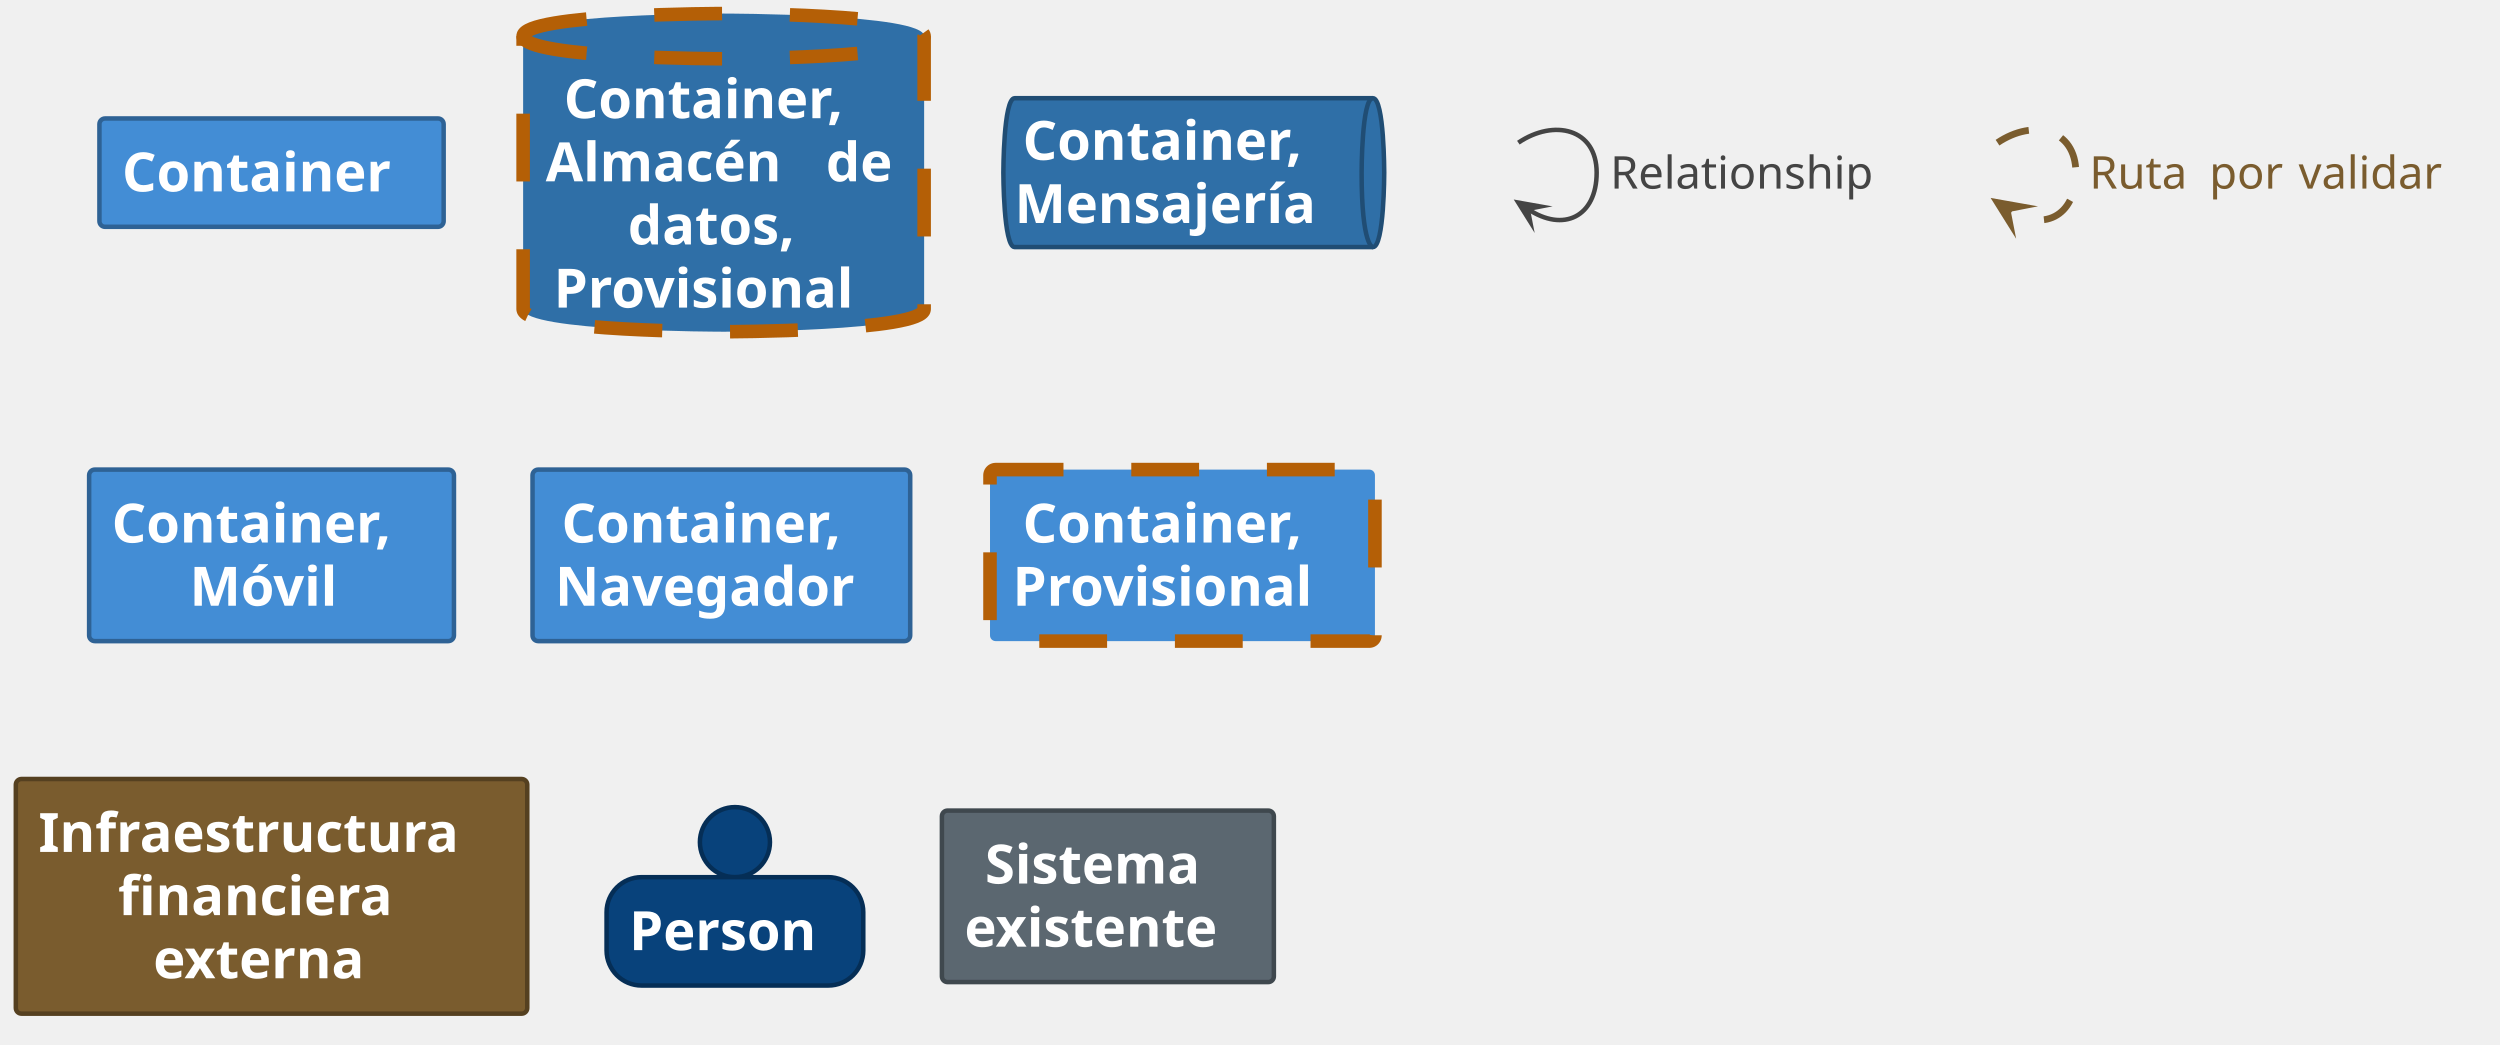
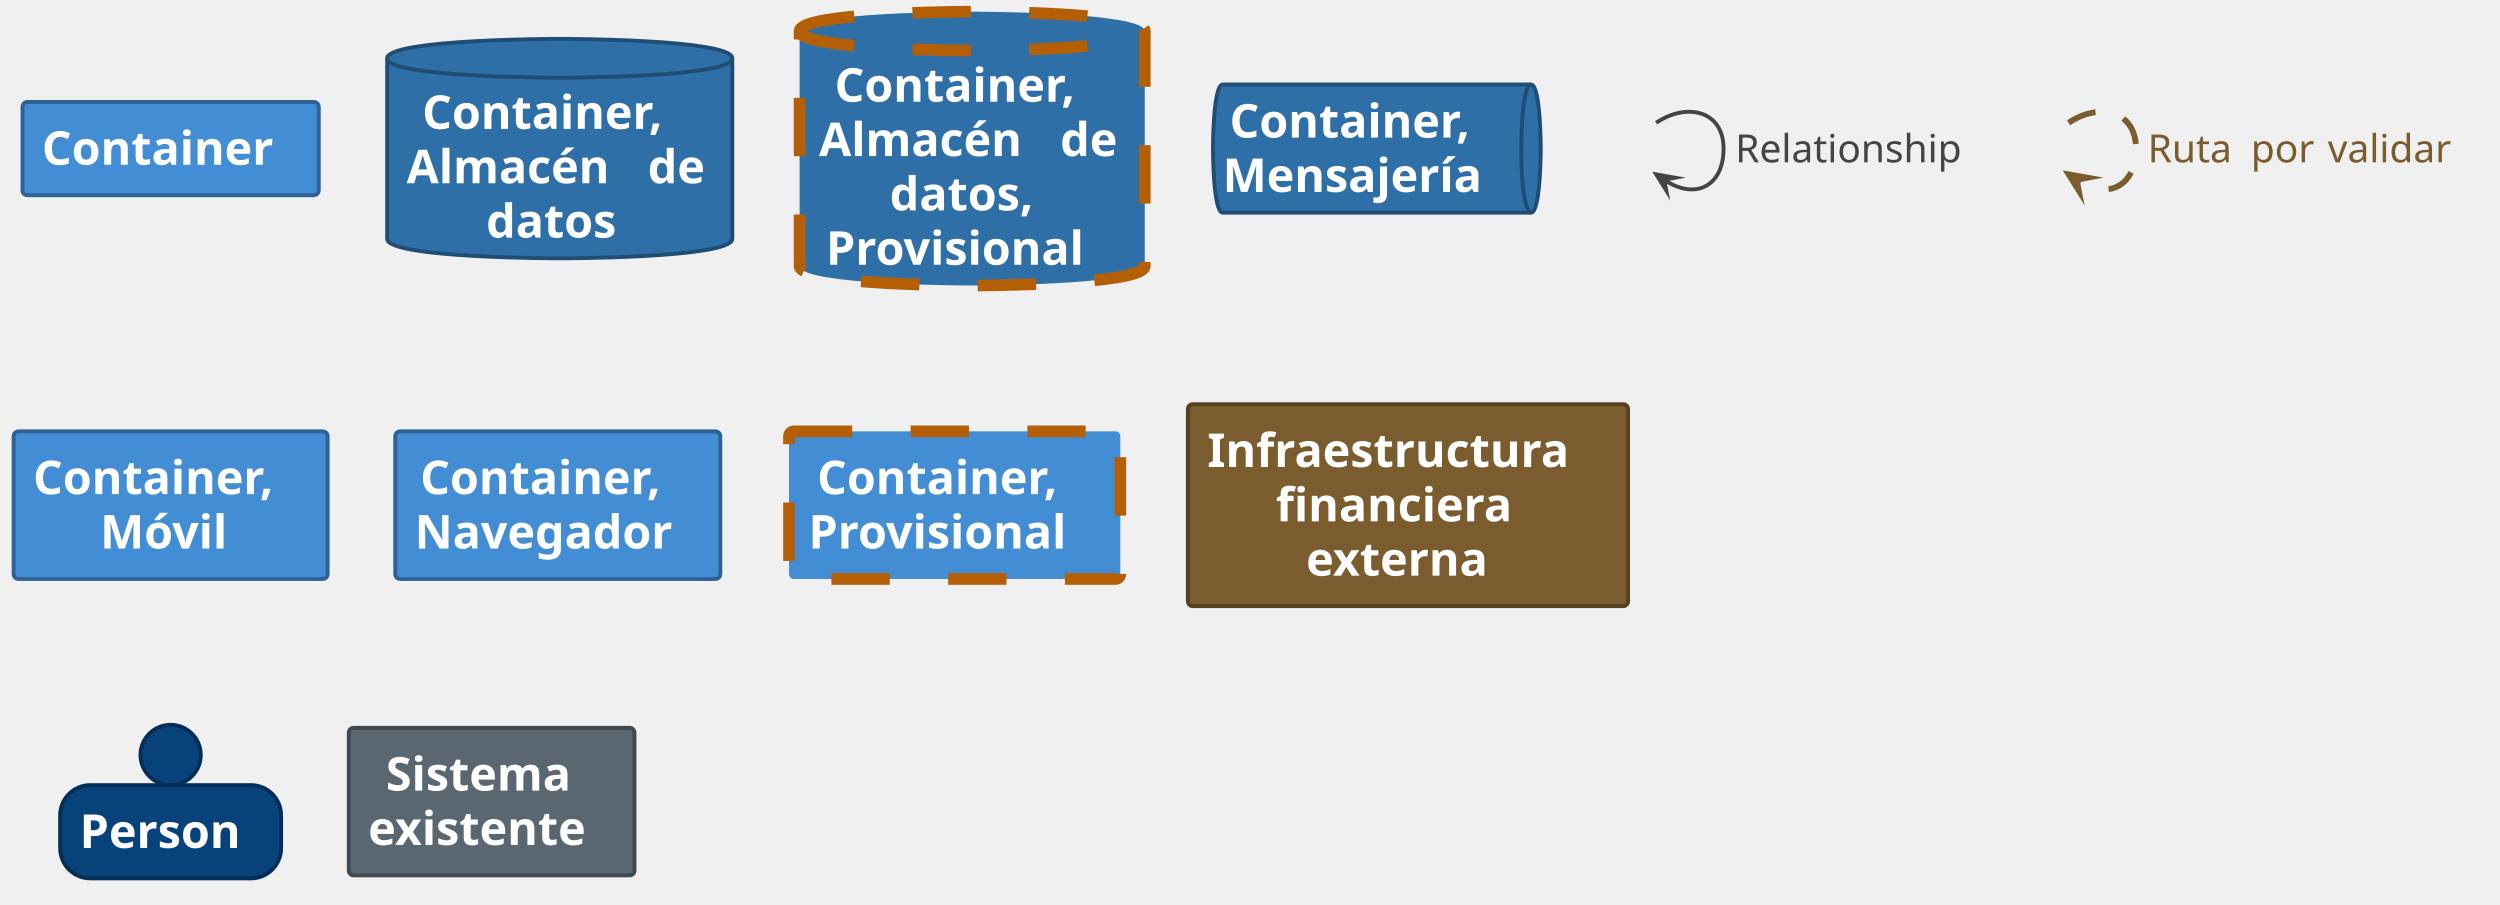
- <svg xmlns="http://www.w3.org/2000/svg" version="1.1" data-diagram-type="DESCRIPTION" style="width:1106px;height:462px;background:#FFFFFF;" width="1106px" height="462px" viewBox="0 0 1106 462" zoomAndPan="magnify" preserveAspectRatio="none" contentStyleType="text/css">
+ <svg xmlns="http://www.w3.org/2000/svg" version="1.1" data-diagram-type="DESCRIPTION" style="width:1285px;height:465px;background:#FFFFFF;" width="1285px" height="465px" viewBox="0 0 1285 465" zoomAndPan="magnify" preserveAspectRatio="none" contentStyleType="text/css">
  <defs />
  <g font-family="sans-serif" lengthAdjust="spacing">
-     <g class="entity" data-qualified-name="..Container" id="ent0001" data-source-line="155">
-       <rect x="43.99" y="52.41" width="152.281" height="47.938" fill="#438DD5" style="stroke:#2E6295;stroke-width:2;" rx="2.5" ry="2.5" />
-       <text x="53.99" y="84.687" fill="#FFF" font-size="24" textLength="132.281" font-weight="700">Container</text>
+     <g class="entity" data-qualified-name="..Container" id="ent0001" data-source-line="167">
+       <rect x="11.56" y="52.41" width="152.281" height="47.938" fill="#438DD5" style="stroke:#2E6295;stroke-width:2;" rx="2.5" ry="2.5" />
+       <text x="21.56" y="84.687" fill="#FFF" font-size="24" textLength="132.281" font-weight="700">Container</text>
    </g>
-     <g class="entity" data-qualified-name="..Container. Almac.n de datos. Provisional" id="ent0002" data-source-line="157">
-       <path d="M231.43,16 C231.43,6 320.133,6 320.133,6 C320.133,6 408.836,6 408.836,16 L408.836,136.75 C408.836,146.75 320.133,146.75 320.133,146.75 C320.133,146.75 231.43,146.75 231.43,136.75 L231.43,16" style="stroke:#B45F06;stroke-width:6;stroke-dasharray:30,30;" fill="#2F6FA7" />
-       <path d="M231.43,16 C231.43,26 320.133,26 320.133,26 C320.133,26 408.836,26 408.836,16" style="stroke:#B45F06;stroke-width:6;stroke-dasharray:30,30;" fill="none" />
-       <text x="249.434" y="52.277" fill="#FFF" font-size="24" textLength="141.398" font-weight="700">Container,</text>
-       <text x="241.43" y="80.215" fill="#FFF" font-size="24" textLength="115.594" font-weight="700">Almacén</text>
-       <text x="357.024" y="80.215" fill="#FFF" font-size="24" font-weight="700"> </text>
-       <text x="365.379" y="80.215" fill="#FFF" font-size="24" textLength="33.457" font-weight="700">de</text>
-       <text x="277.764" y="108.152" fill="#FFF" font-size="24" textLength="84.738" font-weight="700">datos,</text>
-       <text x="244.987" y="136.09" fill="#FFF" font-size="24" textLength="150.293" font-weight="700">Provisional</text>
+     <g class="entity" data-qualified-name="..Container. Almac.n de datos" id="ent0002" data-source-line="169">
+       <path d="M199,29.97 C199,19.97 287.703,19.97 287.703,19.97 C287.703,19.97 376.406,19.97 376.406,29.97 L376.406,122.783 C376.406,132.783 287.703,132.783 287.703,132.783 C287.703,132.783 199,132.783 199,122.783 L199,29.97" style="stroke:#204D74;stroke-width:2;" fill="#2F6FA7" />
+       <path d="M199,29.97 C199,39.97 287.703,39.97 287.703,39.97 C287.703,39.97 376.406,39.97 376.406,29.97" style="stroke:#204D74;stroke-width:2;" fill="none" />
+       <text x="217.004" y="66.247" fill="#FFF" font-size="24" textLength="141.398" font-weight="700">Container,</text>
+       <text x="209" y="94.185" fill="#FFF" font-size="24" textLength="115.594" font-weight="700">Almacén</text>
+       <text x="324.594" y="94.185" fill="#FFF" font-size="24" font-weight="700"> </text>
+       <text x="332.949" y="94.185" fill="#FFF" font-size="24" textLength="33.457" font-weight="700">de</text>
+       <text x="249.893" y="122.122" fill="#FFF" font-size="24" textLength="75.621" font-weight="700">datos</text>
    </g>
-     <g class="entity" data-qualified-name="..Container. Mensajer.a" id="ent0003" data-source-line="159">
-       <path d="M448.89,43.44 L607.378,43.44 C612.378,43.44 612.378,76.378 612.378,76.378 C612.378,76.378 612.378,109.315 607.378,109.315 L448.89,109.315 C443.89,109.315 443.89,76.378 443.89,76.378 C443.89,76.378 443.89,43.44 448.89,43.44" style="stroke:#204D74;stroke-width:2;" fill="#2F6FA7" />
-       <path d="M607.378,43.44 C602.378,43.44 602.378,76.378 602.378,76.378 C602.378,109.315 607.378,109.315 607.378,109.315" style="stroke:#204D74;stroke-width:2;" fill="none" />
-       <text x="452.435" y="70.717" fill="#FFF" font-size="24" textLength="141.398" font-weight="700">Container,</text>
-       <text x="448.89" y="98.655" fill="#FFF" font-size="24" textLength="148.488" font-weight="700">Mensajería</text>
+     <g class="entity" data-qualified-name="..Container. Almac.n de datos. Provisional" id="ent0003" data-source-line="171">
+       <path d="M411,16 C411,6 499.703,6 499.703,6 C499.703,6 588.406,6 588.406,16 L588.406,136.75 C588.406,146.75 499.703,146.75 499.703,146.75 C499.703,146.75 411,146.75 411,136.75 L411,16" style="stroke:#B45F06;stroke-width:6;stroke-dasharray:30,30;" fill="#2F6FA7" />
+       <path d="M411,16 C411,26 499.703,26 499.703,26 C499.703,26 588.406,26 588.406,16" style="stroke:#B45F06;stroke-width:6;stroke-dasharray:30,30;" fill="none" />
+       <text x="429.004" y="52.277" fill="#FFF" font-size="24" textLength="141.398" font-weight="700">Container,</text>
+       <text x="421" y="80.215" fill="#FFF" font-size="24" textLength="115.594" font-weight="700">Almacén</text>
+       <text x="536.594" y="80.215" fill="#FFF" font-size="24" font-weight="700"> </text>
+       <text x="544.949" y="80.215" fill="#FFF" font-size="24" textLength="33.457" font-weight="700">de</text>
+       <text x="457.334" y="108.152" fill="#FFF" font-size="24" textLength="84.738" font-weight="700">datos,</text>
+       <text x="424.557" y="136.09" fill="#FFF" font-size="24" textLength="150.293" font-weight="700">Provisional</text>
    </g>
-     <g class="entity" data-qualified-name="..Container. M.vil" id="ent0004" data-source-line="161">
-       <rect x="39.43" y="207.75" width="161.398" height="75.875" fill="#438DD5" style="stroke:#2E6295;stroke-width:2;" rx="2.5" ry="2.5" />
-       <text x="49.43" y="240.027" fill="#FFF" font-size="24" textLength="141.398" font-weight="700">Container,</text>
-       <text x="83.895" y="267.965" fill="#FFF" font-size="24" textLength="72.469" font-weight="700">Móvil</text>
+     <g class="entity" data-qualified-name="..Container. Mensajer.a" id="ent0004" data-source-line="173">
+       <path d="M628.46,43.44 L786.948,43.44 C791.948,43.44 791.948,76.378 791.948,76.378 C791.948,76.378 791.948,109.315 786.948,109.315 L628.46,109.315 C623.46,109.315 623.46,76.378 623.46,76.378 C623.46,76.378 623.46,43.44 628.46,43.44" style="stroke:#204D74;stroke-width:2;" fill="#2F6FA7" />
+       <path d="M786.948,43.44 C781.948,43.44 781.948,76.378 781.948,76.378 C781.948,109.315 786.948,109.315 786.948,109.315" style="stroke:#204D74;stroke-width:2;" fill="none" />
+       <text x="632.005" y="70.717" fill="#FFF" font-size="24" textLength="141.398" font-weight="700">Container,</text>
+       <text x="628.46" y="98.655" fill="#FFF" font-size="24" textLength="148.488" font-weight="700">Mensajería</text>
    </g>
-     <g class="entity" data-qualified-name="..Container. Navegador" id="ent0005" data-source-line="163">
-       <rect x="235.59" y="207.75" width="167.082" height="75.875" fill="#438DD5" style="stroke:#2E6295;stroke-width:2;" rx="2.5" ry="2.5" />
-       <text x="248.432" y="240.027" fill="#FFF" font-size="24" textLength="141.398" font-weight="700">Container,</text>
-       <text x="245.59" y="267.965" fill="#FFF" font-size="24" textLength="147.082" font-weight="700">Navegador</text>
+     <g class="entity" data-qualified-name="..Container. M.vil" id="ent0005" data-source-line="175">
+       <rect x="7" y="221.72" width="161.398" height="75.875" fill="#438DD5" style="stroke:#2E6295;stroke-width:2;" rx="2.5" ry="2.5" />
+       <text x="17" y="253.997" fill="#FFF" font-size="24" textLength="141.398" font-weight="700">Container,</text>
+       <text x="51.465" y="281.935" fill="#FFF" font-size="24" textLength="72.469" font-weight="700">Móvil</text>
    </g>
-     <g class="entity" data-qualified-name="..Container. Provisional" id="ent0006" data-source-line="165">
-       <rect x="437.98" y="207.75" width="170.293" height="75.875" fill="#438DD5" style="stroke:#B45F06;stroke-width:6;stroke-dasharray:30,30;" rx="2.5" ry="2.5" />
-       <text x="452.427" y="240.027" fill="#FFF" font-size="24" textLength="141.398" font-weight="700">Container,</text>
-       <text x="447.98" y="267.965" fill="#FFF" font-size="24" textLength="150.293" font-weight="700">Provisional</text>
+     <g class="entity" data-qualified-name="..Container. Navegador" id="ent0006" data-source-line="177">
+       <rect x="203.16" y="221.72" width="167.082" height="75.875" fill="#438DD5" style="stroke:#2E6295;stroke-width:2;" rx="2.5" ry="2.5" />
+       <text x="216.002" y="253.997" fill="#FFF" font-size="24" textLength="141.398" font-weight="700">Container,</text>
+       <text x="213.16" y="281.935" fill="#FFF" font-size="24" textLength="147.082" font-weight="700">Navegador</text>
    </g>
-     <g class="entity" data-qualified-name="..Infraestructura financiera externa" id="ent0007" data-source-line="167">
-       <rect x="7" y="344.63" width="226.262" height="103.813" fill="#7A5C2E" style="stroke:#554020;stroke-width:2;" rx="2.5" ry="2.5" />
-       <text x="17" y="376.907" fill="#FFF" font-size="24" textLength="206.262" font-weight="700">Infraestructura</text>
-       <text x="52.232" y="404.845" fill="#FFF" font-size="24" textLength="135.797" font-weight="700">financiera</text>
-       <text x="67.818" y="432.782" fill="#FFF" font-size="24" textLength="104.625" font-weight="700">externa</text>
+     <g class="entity" data-qualified-name="..Container. Provisional" id="ent0007" data-source-line="179">
+       <rect x="405.55" y="221.72" width="170.293" height="75.875" fill="#438DD5" style="stroke:#B45F06;stroke-width:6;stroke-dasharray:30,30;" rx="2.5" ry="2.5" />
+       <text x="419.997" y="253.997" fill="#FFF" font-size="24" textLength="141.398" font-weight="700">Container,</text>
+       <text x="415.55" y="281.935" fill="#FFF" font-size="24" textLength="150.293" font-weight="700">Provisional</text>
    </g>
-     <g class="entity" data-qualified-name="..Person" id="ent0008" data-source-line="169">
-       <ellipse cx="325.131" cy="372.564" rx="15.494" ry="15.494" fill="#08427B" style="stroke:#052E56;stroke-width:2;" />
-       <rect x="268.35" y="388.059" width="113.563" height="47.938" fill="#08427B" style="stroke:#052E56;stroke-width:2;" rx="15.494" ry="15.494" />
-       <text x="278.35" y="420.336" fill="#FFF" font-size="24" textLength="93.563" font-weight="700">Person</text>
+     <g class="entity" data-qualified-name="..Infraestructura financiera externa" id="ent0008" data-source-line="181">
+       <rect x="610.57" y="207.75" width="226.262" height="103.813" fill="#7A5C2E" style="stroke:#554020;stroke-width:2;" rx="2.5" ry="2.5" />
+       <text x="620.57" y="240.027" fill="#FFF" font-size="24" textLength="206.262" font-weight="700">Infraestructura</text>
+       <text x="655.802" y="267.965" fill="#FFF" font-size="24" textLength="135.797" font-weight="700">financiera</text>
+       <text x="671.388" y="295.902" fill="#FFF" font-size="24" textLength="104.625" font-weight="700">externa</text>
    </g>
-     <g class="entity" data-qualified-name="..Sistema existente" id="ent0009" data-source-line="171">
-       <rect x="416.7" y="358.6" width="146.855" height="75.875" fill="#5B6770" style="stroke:#3F484E;stroke-width:2;" rx="2.5" ry="2.5" />
-       <text x="435.753" y="390.877" fill="#FFF" font-size="24" textLength="108.75" font-weight="700">Sistema</text>
-       <text x="426.7" y="418.815" fill="#FFF" font-size="24" textLength="126.855" font-weight="700">existente</text>
+     <g class="entity" data-qualified-name="..Person" id="ent0009" data-source-line="183">
+       <ellipse cx="87.701" cy="388.054" rx="15.494" ry="15.494" fill="#08427B" style="stroke:#052E56;stroke-width:2;" />
+       <rect x="30.92" y="403.549" width="113.563" height="47.938" fill="#08427B" style="stroke:#052E56;stroke-width:2;" rx="15.494" ry="15.494" />
+       <text x="40.92" y="435.826" fill="#FFF" font-size="24" textLength="93.563" font-weight="700">Person</text>
    </g>
-     <g class="entity" data-qualified-name="1" id="ent0010" data-source-line="173">
-       <rect x="646.91" y="58.23" width="24.45" height="36.297" fill="none" style="stroke:none;" rx="2.5" ry="2.5" />
+     <g class="entity" data-qualified-name="..Sistema existente" id="ent0010" data-source-line="185">
+       <rect x="179.27" y="374.09" width="146.855" height="75.875" fill="#5B6770" style="stroke:#3F484E;stroke-width:2;" rx="2.5" ry="2.5" />
+       <text x="198.323" y="406.367" fill="#FFF" font-size="24" textLength="108.75" font-weight="700">Sistema</text>
+       <text x="189.27" y="434.305" fill="#FFF" font-size="24" textLength="126.855" font-weight="700">existente</text>
    </g>
-     <g class="entity" data-qualified-name="2" id="ent0012" data-source-line="176">
-       <rect x="858.91" y="58.23" width="24.45" height="36.297" fill="none" style="stroke:none;" rx="2.5" ry="2.5" />
+     <g class="entity" data-qualified-name="1" id="ent0011" data-source-line="187">
+       <rect x="826.47" y="58.23" width="24.45" height="36.297" fill="none" style="stroke:none;" rx="2.5" ry="2.5" />
    </g>
-     <g class="link" data-entity-1="ent0010" data-entity-2="ent0010" id="lnk11" data-source-line="174" data-link-type="dependency">
-       <path d="M671.71,63.12 C687.52,52.45 706.36,56.87 706.36,76.38 C706.36,95.88 691.664,103.097 675.854,92.427" style="stroke:#444;stroke-width:2;" fill="none" id="1-to-1" />
-       <polygon points="671.71,89.63,676.932,97.98,675.854,92.427,681.408,91.349,671.71,89.63" fill="#444" style="stroke:#444;stroke-width:2;stroke-linejoin:miter;stroke-miterlimit:10;" />
-       <text x="712.36" y="83.444" fill="#444" font-size="20" textLength="123.672">Relationship</text>
+     <g class="entity" data-qualified-name="2" id="ent0013" data-source-line="190">
+       <rect x="1038.47" y="58.23" width="24.45" height="36.297" fill="none" style="stroke:none;" rx="2.5" ry="2.5" />
    </g>
-     <g class="link" data-entity-1="ent0012" data-entity-2="ent0012" id="lnk13" data-source-line="177" data-link-type="dependency">
-       <path d="M883.71,63.12 C899.52,52.45 918.36,56.87 918.36,76.38 C918.36,95.88 903.664,103.097 887.854,92.427" style="stroke:#7A5C2E;stroke-width:3;stroke-dasharray:15,15;" fill="none" id="2-to-2" />
-       <polygon points="883.71,89.63,888.932,97.98,887.854,92.427,893.408,91.349,883.71,89.63" fill="#7A5C2E" style="stroke:#7A5C2E;stroke-width:3;stroke-linejoin:miter;stroke-miterlimit:10;" />
-       <text x="924.36" y="83.444" fill="#7A5C2E" font-size="20" textLength="46.67">Ruta</text>
-       <text x="971.03" y="83.444" fill="#7A5C2E" font-size="20"> </text>
-       <text x="977.387" y="83.444" fill="#7A5C2E" font-size="20" textLength="33.154">por</text>
-       <text x="1010.542" y="83.444" fill="#7A5C2E" font-size="20"> </text>
-       <text x="1016.899" y="83.444" fill="#7A5C2E" font-size="20" textLength="68.379">validar</text>
+     <g class="link" data-entity-1="ent0011" data-entity-2="ent0011" id="lnk12" data-source-line="188" data-link-type="dependency">
+       <path d="M851.27,63.12 C867.09,52.45 885.92,56.87 885.92,76.38 C885.92,95.88 871.235,103.096 855.415,92.426" style="stroke:#444;stroke-width:2;" fill="none" id="1-to-1" />
+       <polygon points="851.27,89.63,856.495,97.979,855.415,92.426,860.968,91.346,851.27,89.63" fill="#444" style="stroke:#444;stroke-width:2;stroke-linejoin:miter;stroke-miterlimit:10;" />
+       <text x="891.92" y="83.444" fill="#444" font-size="20" textLength="123.672">Relationship</text>
+     </g>
+     <g class="link" data-entity-1="ent0013" data-entity-2="ent0013" id="lnk14" data-source-line="191" data-link-type="dependency">
+       <path d="M1063.27,63.12 C1079.09,52.45 1097.92,56.87 1097.92,76.38 C1097.92,95.88 1083.235,103.096 1067.415,92.426" style="stroke:#7A5C2E;stroke-width:3;stroke-dasharray:15,15;" fill="none" id="2-to-2" />
+       <polygon points="1063.27,89.63,1068.495,97.979,1067.415,92.426,1072.968,91.346,1063.27,89.63" fill="#7A5C2E" style="stroke:#7A5C2E;stroke-width:3;stroke-linejoin:miter;stroke-miterlimit:10;" />
+       <text x="1103.92" y="83.444" fill="#7A5C2E" font-size="20" textLength="46.67">Ruta</text>
+       <text x="1150.59" y="83.444" fill="#7A5C2E" font-size="20"> </text>
+       <text x="1156.947" y="83.444" fill="#7A5C2E" font-size="20" textLength="33.154">por</text>
+       <text x="1190.102" y="83.444" fill="#7A5C2E" font-size="20"> </text>
+       <text x="1196.459" y="83.444" fill="#7A5C2E" font-size="20" textLength="68.379">validar</text>
    </g>
  </g>
</svg>
